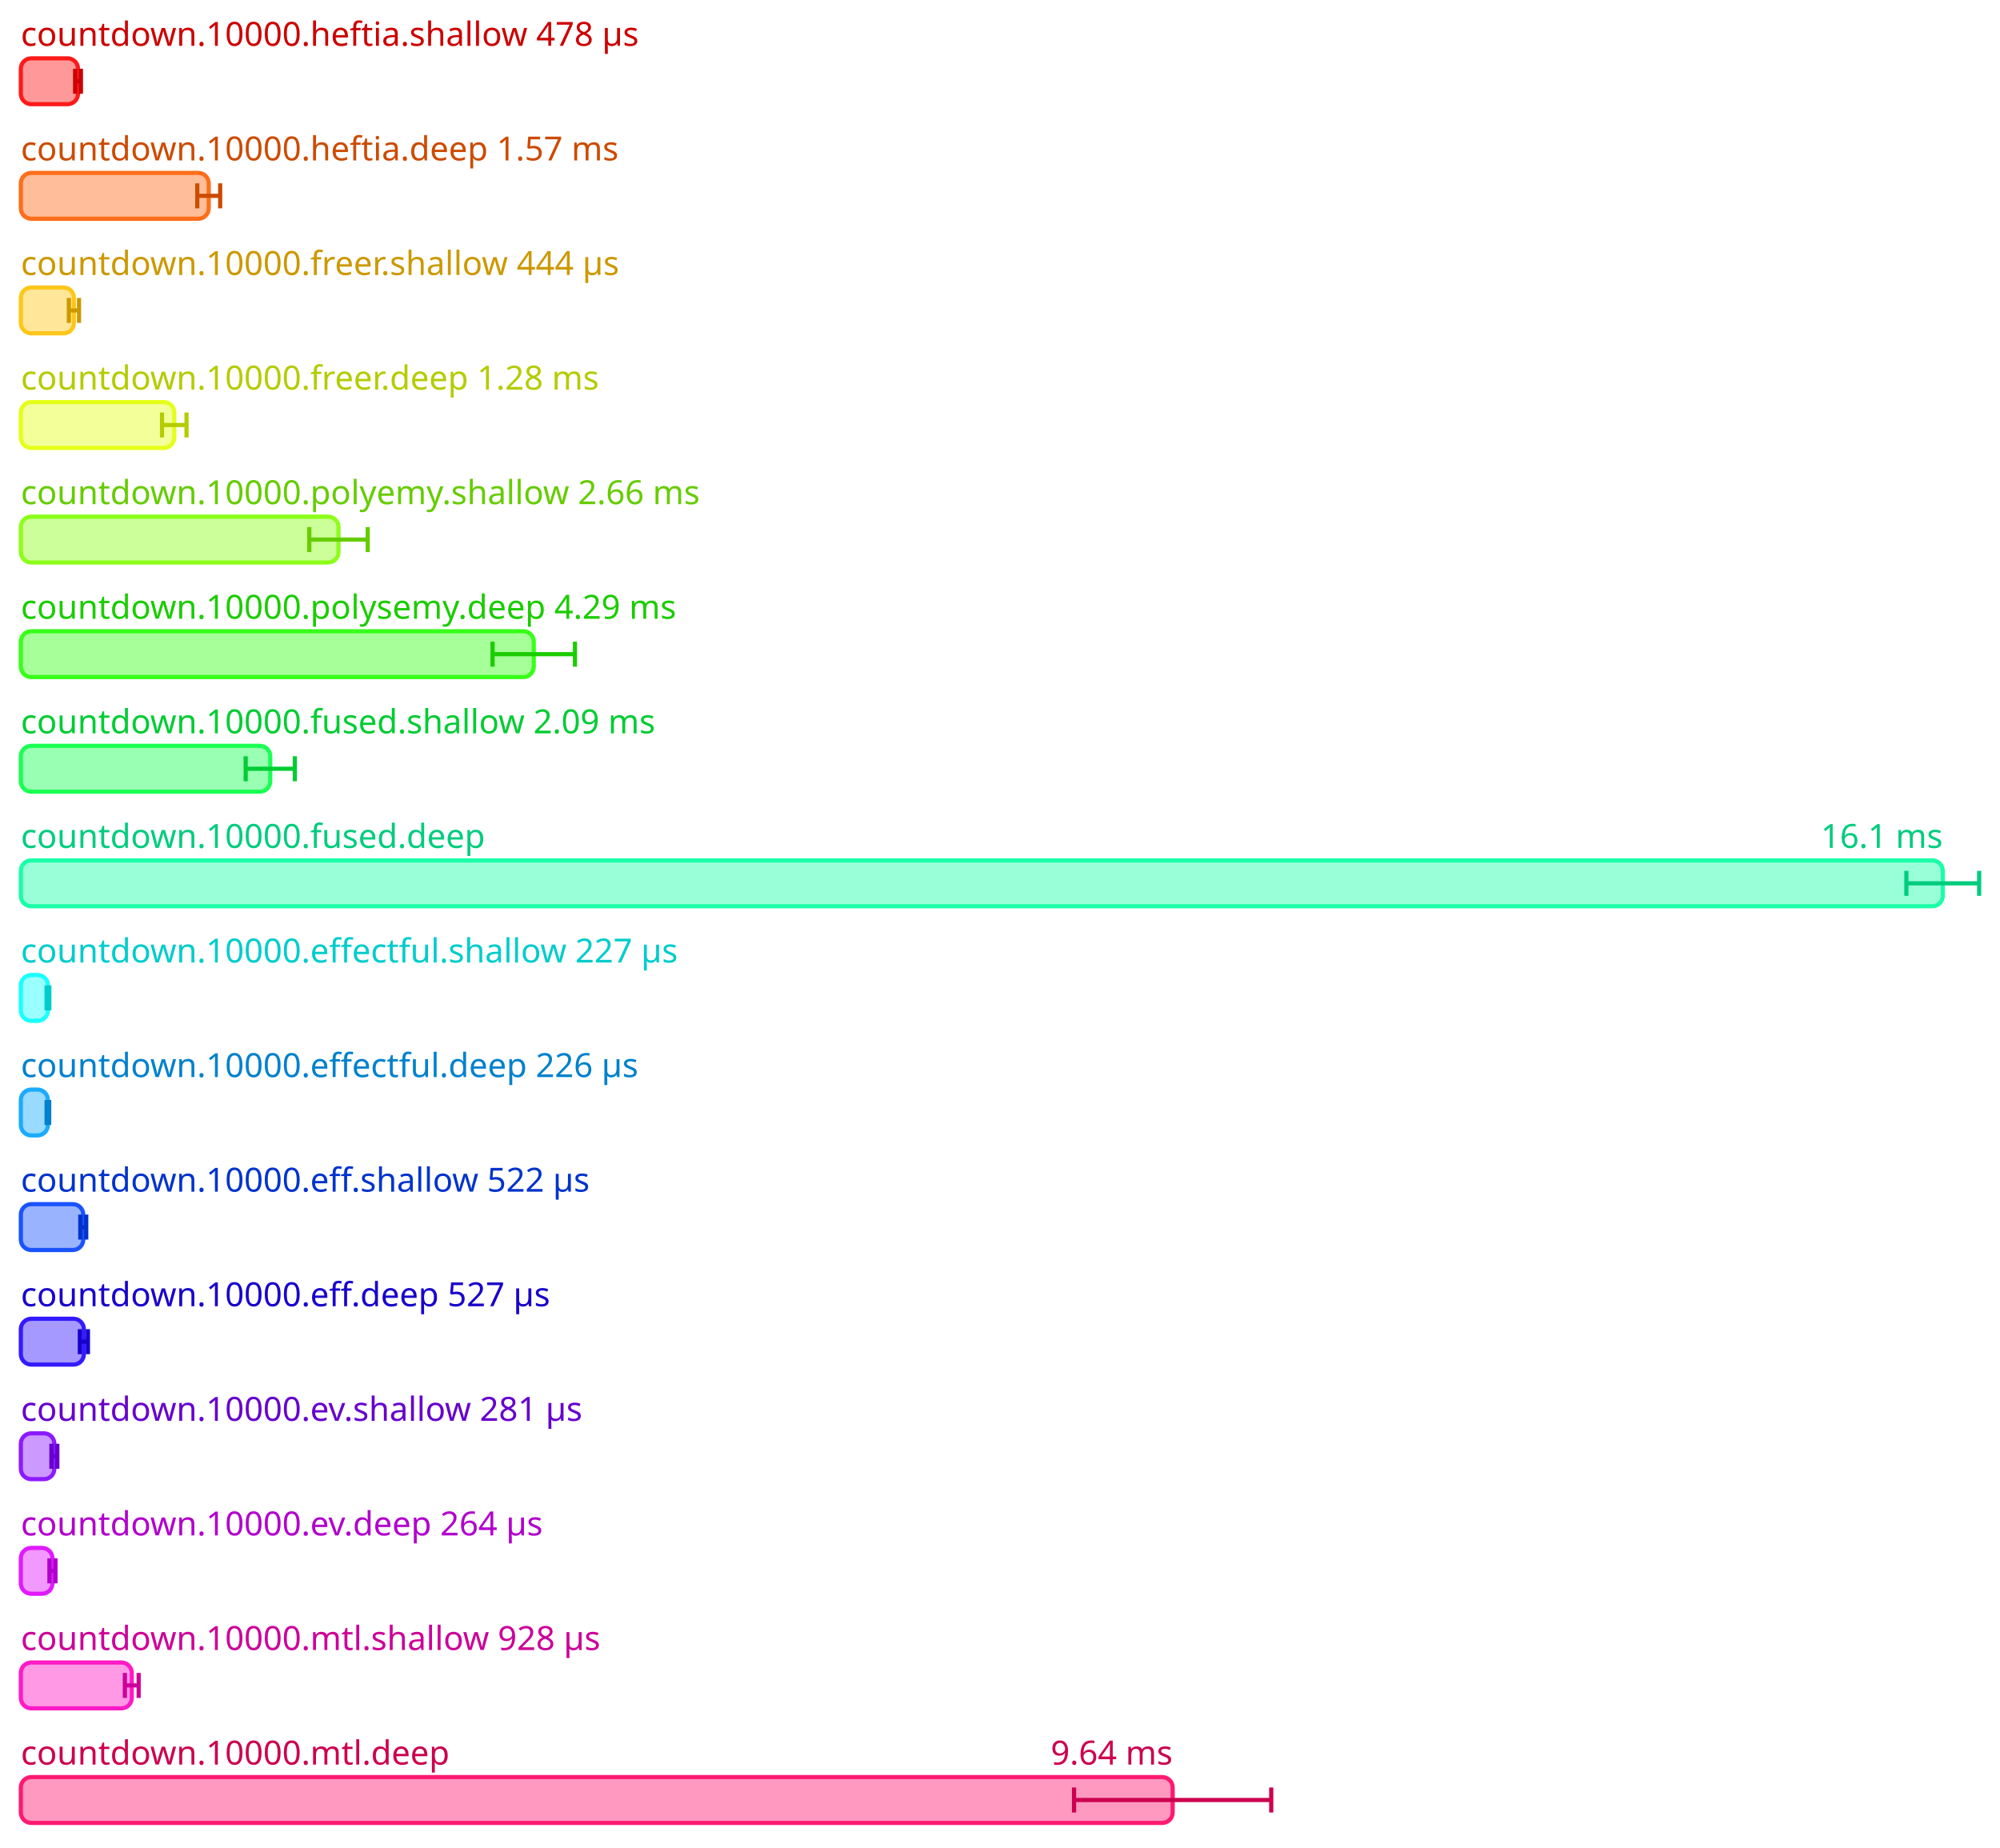
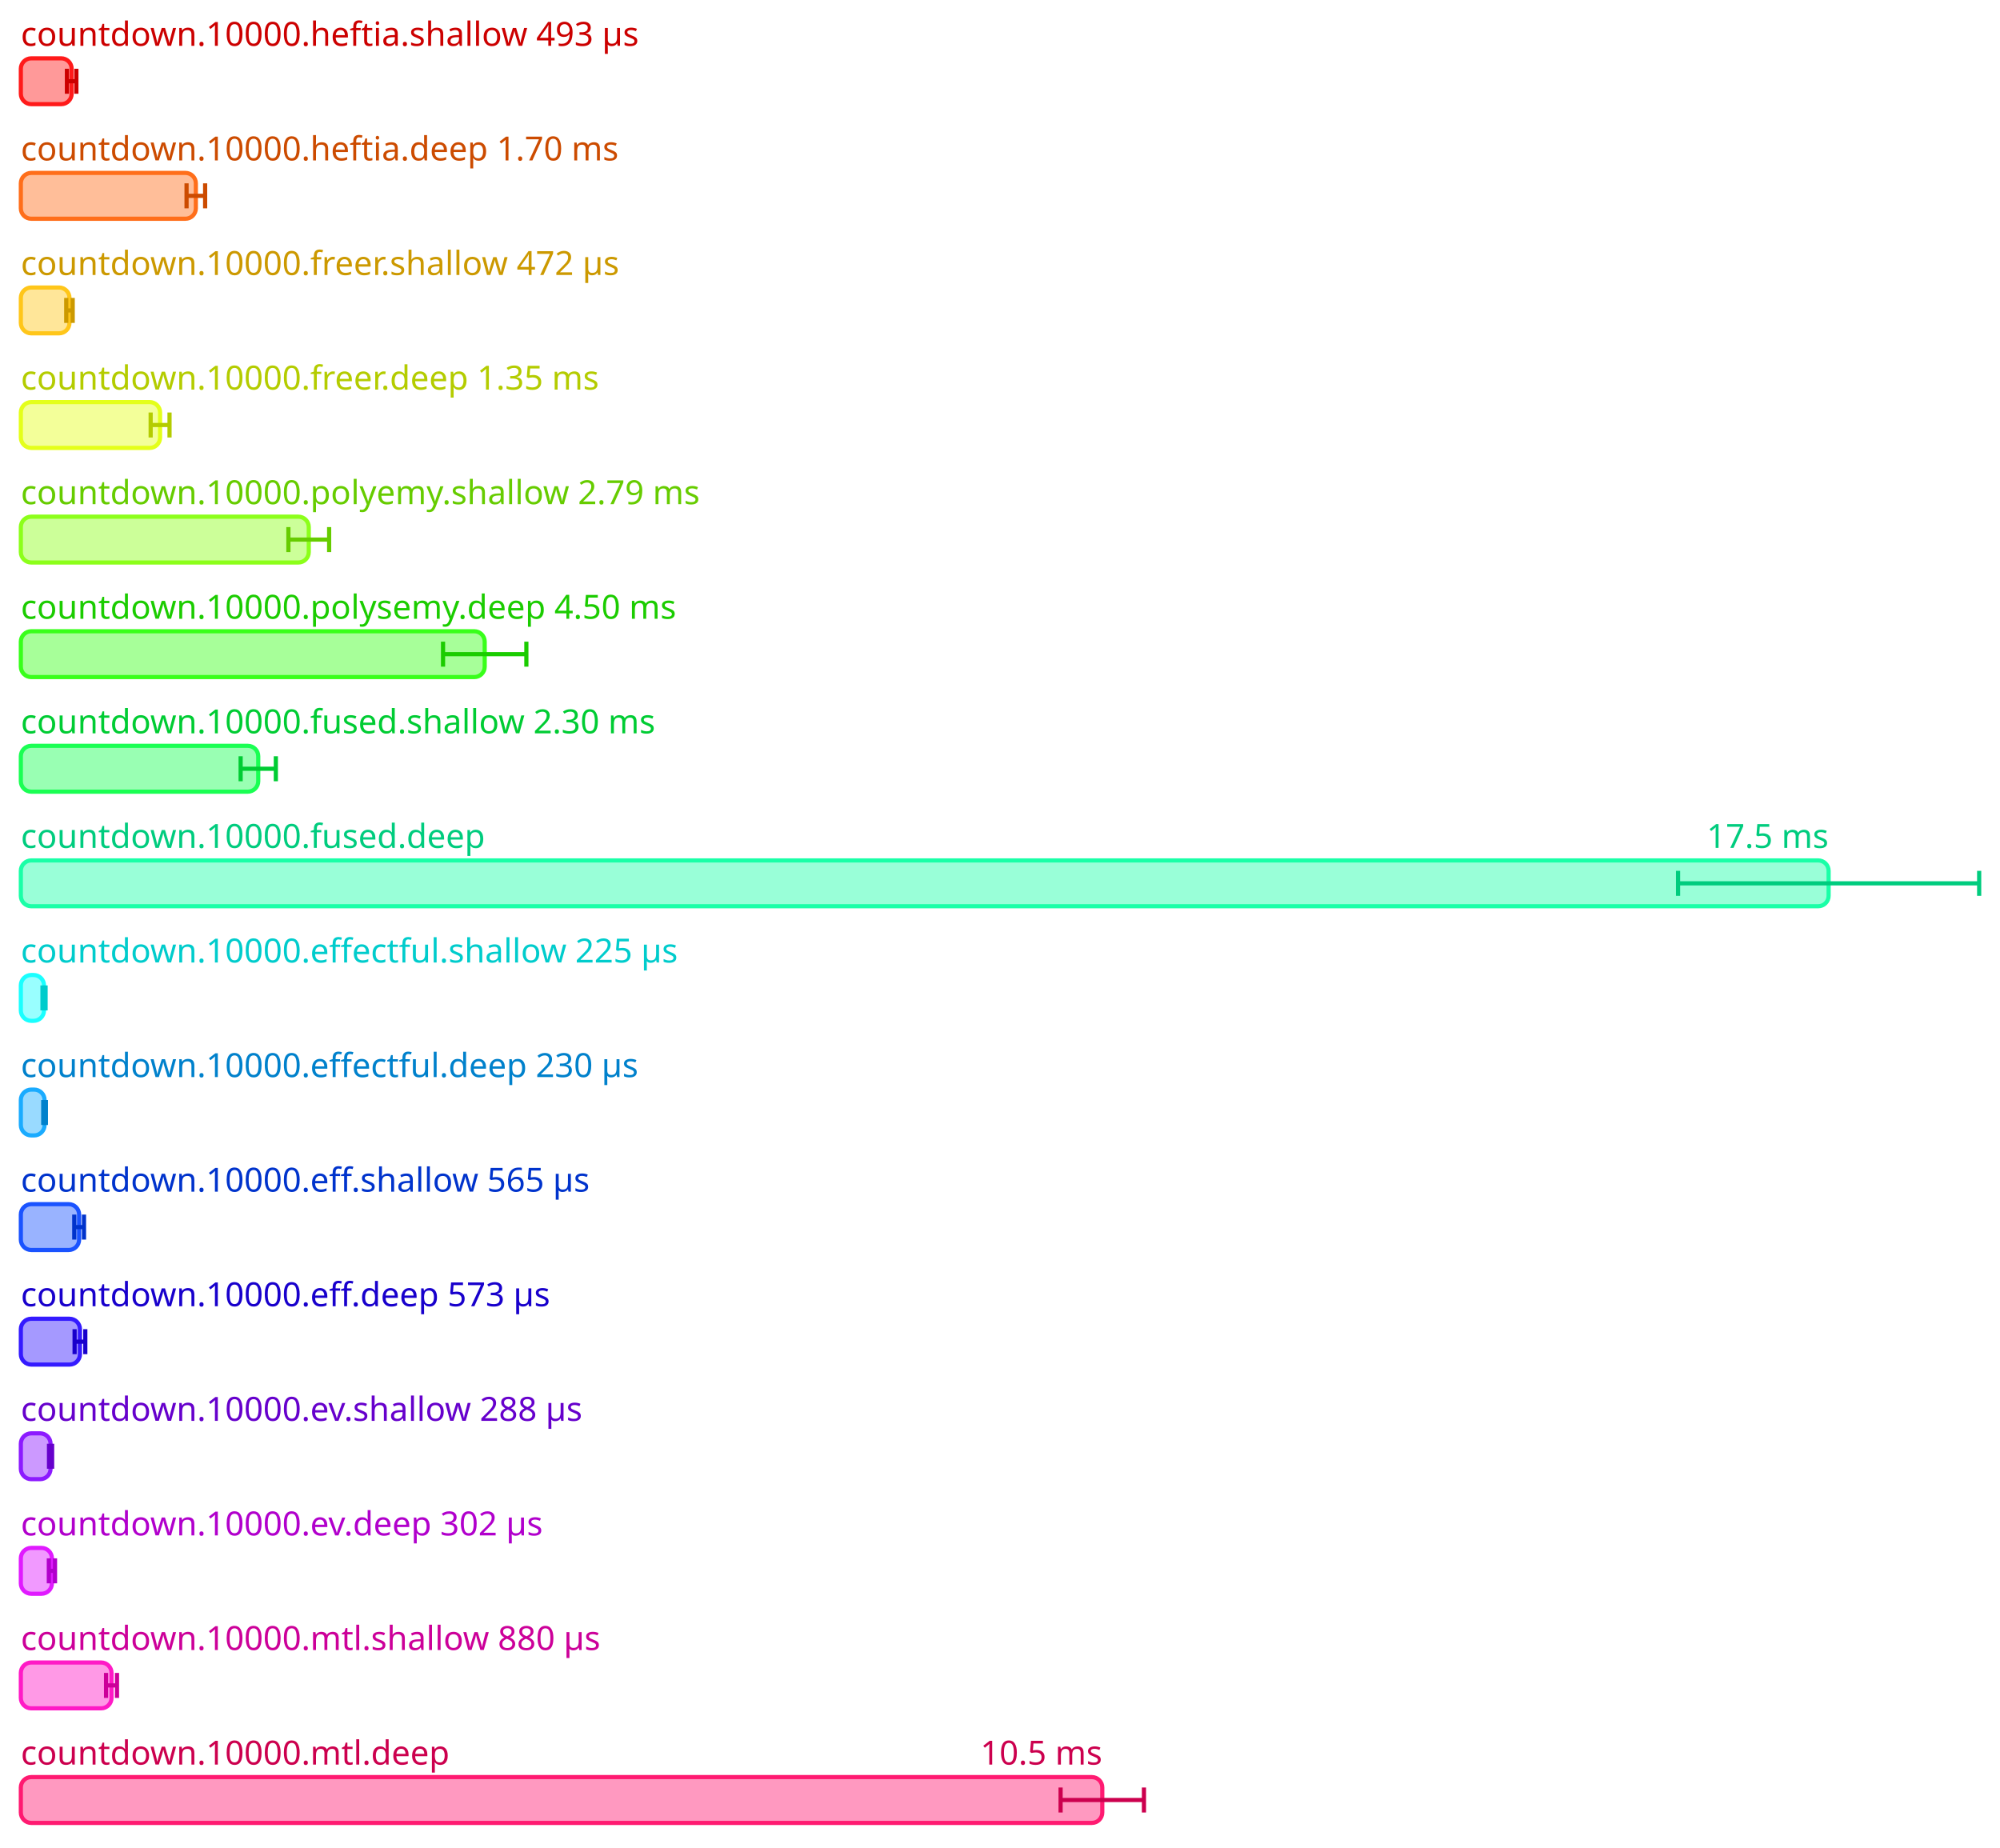
<svg xmlns="http://www.w3.org/2000/svg" height="887" width="960.0" font-size="16" font-family="sans-serif" stroke-width="2">
  <g transform="translate(10.0 0)">
-     <text fill="hsl(0, 100%, 40%)" y="22">countdown.10000.heftia.shallow 478  μs</text>
+     <text fill="hsl(0, 100%, 40%)" y="22">countdown.10000.heftia.shallow 493  μs</text>
    <g>
-       <rect y="28" rx="5" height="22" width="27.449" fill="hsl(0, 100%, 80%)" stroke="hsl(0, 100%, 55%)" />
+       <rect y="28" rx="5" height="22" width="24.391" fill="hsl(0, 100%, 80%)" stroke="hsl(0, 100%, 55%)" />
      <g stroke="hsl(0, 100%, 40%)">
-         <line x1="26.06" x2="28.837" y1="39" y2="39" />
-         <line x1="26.06" x2="26.06" y1="33" y2="45" />
-         <line x1="28.837" x2="28.837" y1="33" y2="45" />
+         <line x1="22.125" x2="26.658" y1="39" y2="39" />
+         <line x1="22.125" x2="22.125" y1="33" y2="45" />
+         <line x1="26.658" x2="26.658" y1="33" y2="45" />
      </g>
    </g>
-     <text fill="hsl(22, 100%, 40%)" y="77">countdown.10000.heftia.deep 1.57 ms</text>
+     <text fill="hsl(22, 100%, 40%)" y="77">countdown.10000.heftia.deep 1.70 ms</text>
    <g>
-       <rect y="83" rx="5" height="22" width="90.191" fill="hsl(22, 100%, 80%)" stroke="hsl(22, 100%, 55%)" />
+       <rect y="83" rx="5" height="22" width="84.005" fill="hsl(22, 100%, 80%)" stroke="hsl(22, 100%, 55%)" />
      <g stroke="hsl(22, 100%, 40%)">
-         <line x1="84.697" x2="95.685" y1="94" y2="94" />
-         <line x1="84.697" x2="84.697" y1="88" y2="100" />
-         <line x1="95.685" x2="95.685" y1="88" y2="100" />
+         <line x1="79.544" x2="88.465" y1="94" y2="94" />
+         <line x1="79.544" x2="79.544" y1="88" y2="100" />
+         <line x1="88.465" x2="88.465" y1="88" y2="100" />
      </g>
    </g>
-     <text fill="hsl(45, 100%, 40%)" y="132">countdown.10000.freer.shallow 444  μs</text>
+     <text fill="hsl(45, 100%, 40%)" y="132">countdown.10000.freer.shallow 472  μs</text>
    <g>
-       <rect y="138" rx="5" height="22" width="25.486" fill="hsl(45, 100%, 80%)" stroke="hsl(45, 100%, 55%)" />
+       <rect y="138" rx="5" height="22" width="23.346" fill="hsl(45, 100%, 80%)" stroke="hsl(45, 100%, 55%)" />
      <g stroke="hsl(45, 100%, 40%)">
-         <line x1="23.044" x2="27.927" y1="149" y2="149" />
-         <line x1="23.044" x2="23.044" y1="143" y2="155" />
-         <line x1="27.927" x2="27.927" y1="143" y2="155" />
+         <line x1="21.796" x2="24.896" y1="149" y2="149" />
+         <line x1="21.796" x2="21.796" y1="143" y2="155" />
+         <line x1="24.896" x2="24.896" y1="143" y2="155" />
      </g>
    </g>
-     <text fill="hsl(67, 100%, 40%)" y="187">countdown.10000.freer.deep 1.28 ms</text>
+     <text fill="hsl(67, 100%, 40%)" y="187">countdown.10000.freer.deep 1.35 ms</text>
    <g>
-       <rect y="193" rx="5" height="22" width="73.646" fill="hsl(67, 100%, 80%)" stroke="hsl(67, 100%, 55%)" />
+       <rect y="193" rx="5" height="22" width="66.842" fill="hsl(67, 100%, 80%)" stroke="hsl(67, 100%, 55%)" />
      <g stroke="hsl(67, 100%, 40%)">
-         <line x1="67.762" x2="79.529" y1="204" y2="204" />
-         <line x1="67.762" x2="67.762" y1="198" y2="210" />
-         <line x1="79.529" x2="79.529" y1="198" y2="210" />
+         <line x1="62.312" x2="71.371" y1="204" y2="204" />
+         <line x1="62.312" x2="62.312" y1="198" y2="210" />
+         <line x1="71.371" x2="71.371" y1="198" y2="210" />
      </g>
    </g>
-     <text fill="hsl(90, 100%, 40%)" y="242">countdown.10000.polyemy.shallow 2.66 ms</text>
+     <text fill="hsl(90, 100%, 40%)" y="242">countdown.10000.polyemy.shallow 2.79 ms</text>
    <g>
-       <rect y="248" rx="5" height="22" width="152.485" fill="hsl(90, 100%, 80%)" stroke="hsl(90, 100%, 55%)" />
+       <rect y="248" rx="5" height="22" width="138.211" fill="hsl(90, 100%, 80%)" stroke="hsl(90, 100%, 55%)" />
      <g stroke="hsl(90, 100%, 40%)">
-         <line x1="138.465" x2="166.505" y1="259" y2="259" />
-         <line x1="138.465" x2="138.465" y1="253" y2="265" />
-         <line x1="166.505" x2="166.505" y1="253" y2="265" />
+         <line x1="128.433" x2="147.989" y1="259" y2="259" />
+         <line x1="128.433" x2="128.433" y1="253" y2="265" />
+         <line x1="147.989" x2="147.989" y1="253" y2="265" />
      </g>
    </g>
-     <text fill="hsl(112, 100%, 40%)" y="297">countdown.10000.polysemy.deep 4.29 ms</text>
+     <text fill="hsl(112, 100%, 40%)" y="297">countdown.10000.polysemy.deep 4.50 ms</text>
    <g>
-       <rect y="303" rx="5" height="22" width="246.201" fill="hsl(112, 100%, 80%)" stroke="hsl(112, 100%, 55%)" />
+       <rect y="303" rx="5" height="22" width="222.657" fill="hsl(112, 100%, 80%)" stroke="hsl(112, 100%, 55%)" />
      <g stroke="hsl(112, 100%, 40%)">
-         <line x1="226.427" x2="265.976" y1="314" y2="314" />
-         <line x1="226.427" x2="226.427" y1="308" y2="320" />
-         <line x1="265.976" x2="265.976" y1="308" y2="320" />
+         <line x1="202.66" x2="242.654" y1="314" y2="314" />
+         <line x1="202.66" x2="202.66" y1="308" y2="320" />
+         <line x1="242.654" x2="242.654" y1="308" y2="320" />
      </g>
    </g>
-     <text fill="hsl(135, 100%, 40%)" y="352">countdown.10000.fused.shallow 2.09 ms</text>
+     <text fill="hsl(135, 100%, 40%)" y="352">countdown.10000.fused.shallow 2.30 ms</text>
    <g>
-       <rect y="358" rx="5" height="22" width="119.723" fill="hsl(135, 100%, 80%)" stroke="hsl(135, 100%, 55%)" />
+       <rect y="358" rx="5" height="22" width="113.956" fill="hsl(135, 100%, 80%)" stroke="hsl(135, 100%, 55%)" />
      <g stroke="hsl(135, 100%, 40%)">
-         <line x1="107.929" x2="131.517" y1="369" y2="369" />
-         <line x1="107.929" x2="107.929" y1="363" y2="375" />
-         <line x1="131.517" x2="131.517" y1="363" y2="375" />
+         <line x1="105.508" x2="122.404" y1="369" y2="369" />
+         <line x1="105.508" x2="105.508" y1="363" y2="375" />
+         <line x1="122.404" x2="122.404" y1="363" y2="375" />
      </g>
    </g>
    <g fill="hsl(157, 100%, 40%)">
      <text y="407">countdown.10000.fused.deep</text>
-       <text y="407" x="922.53" text-anchor="end">16.1 ms</text>
+       <text y="407" x="867.736" text-anchor="end">17.5 ms</text>
    </g>
    <g>
-       <rect y="413" rx="5" height="22" width="922.53" fill="hsl(157, 100%, 80%)" stroke="hsl(157, 100%, 55%)" />
+       <rect y="413" rx="5" height="22" width="867.736" fill="hsl(157, 100%, 80%)" stroke="hsl(157, 100%, 55%)" />
      <g stroke="hsl(157, 100%, 40%)">
-         <line x1="905.06" x2="940.0" y1="424" y2="424" />
-         <line x1="905.06" x2="905.06" y1="418" y2="430" />
+         <line x1="795.473" x2="940.0" y1="424" y2="424" />
+         <line x1="795.473" x2="795.473" y1="418" y2="430" />
        <line x1="940.0" x2="940.0" y1="418" y2="430" />
      </g>
    </g>
-     <text fill="hsl(180, 100%, 40%)" y="462">countdown.10000.effectful.shallow 227  μs</text>
+     <text fill="hsl(180, 100%, 40%)" y="462">countdown.10000.effectful.shallow 225  μs</text>
    <g>
-       <rect y="468" rx="5" height="22" width="13.019" fill="hsl(180, 100%, 80%)" stroke="hsl(180, 100%, 55%)" />
+       <rect y="468" rx="5" height="22" width="11.134" fill="hsl(180, 100%, 80%)" stroke="hsl(180, 100%, 55%)" />
      <g stroke="hsl(180, 100%, 40%)">
-         <line x1="12.363" x2="13.675" y1="479" y2="479" />
-         <line x1="12.363" x2="12.363" y1="473" y2="485" />
-         <line x1="13.675" x2="13.675" y1="473" y2="485" />
+         <line x1="10.391" x2="11.876" y1="479" y2="479" />
+         <line x1="10.391" x2="10.391" y1="473" y2="485" />
+         <line x1="11.876" x2="11.876" y1="473" y2="485" />
      </g>
    </g>
-     <text fill="hsl(202, 100%, 40%)" y="517">countdown.10000.effectful.deep 226  μs</text>
+     <text fill="hsl(202, 100%, 40%)" y="517">countdown.10000.effectful.deep 230  μs</text>
    <g>
-       <rect y="523" rx="5" height="22" width="12.989" fill="hsl(202, 100%, 80%)" stroke="hsl(202, 100%, 55%)" />
+       <rect y="523" rx="5" height="22" width="11.394" fill="hsl(202, 100%, 80%)" stroke="hsl(202, 100%, 55%)" />
      <g stroke="hsl(202, 100%, 40%)">
-         <line x1="12.362" x2="13.615" y1="534" y2="534" />
-         <line x1="12.362" x2="12.362" y1="528" y2="540" />
-         <line x1="13.615" x2="13.615" y1="528" y2="540" />
+         <line x1="10.759" x2="12.029" y1="534" y2="534" />
+         <line x1="10.759" x2="10.759" y1="528" y2="540" />
+         <line x1="12.029" x2="12.029" y1="528" y2="540" />
      </g>
    </g>
-     <text fill="hsl(225, 100%, 40%)" y="572">countdown.10000.eff.shallow 522  μs</text>
+     <text fill="hsl(225, 100%, 40%)" y="572">countdown.10000.eff.shallow 565  μs</text>
    <g>
-       <rect y="578" rx="5" height="22" width="29.969" fill="hsl(225, 100%, 80%)" stroke="hsl(225, 100%, 55%)" />
+       <rect y="578" rx="5" height="22" width="27.98" fill="hsl(225, 100%, 80%)" stroke="hsl(225, 100%, 55%)" />
      <g stroke="hsl(225, 100%, 40%)">
-         <line x1="28.543" x2="31.394" y1="589" y2="589" />
-         <line x1="28.543" x2="28.543" y1="583" y2="595" />
-         <line x1="31.394" x2="31.394" y1="583" y2="595" />
+         <line x1="25.648" x2="30.313" y1="589" y2="589" />
+         <line x1="25.648" x2="25.648" y1="583" y2="595" />
+         <line x1="30.313" x2="30.313" y1="583" y2="595" />
      </g>
    </g>
-     <text fill="hsl(247, 100%, 40%)" y="627">countdown.10000.eff.deep 527  μs</text>
+     <text fill="hsl(247, 100%, 40%)" y="627">countdown.10000.eff.deep 573  μs</text>
    <g>
-       <rect y="633" rx="5" height="22" width="30.264" fill="hsl(247, 100%, 80%)" stroke="hsl(247, 100%, 55%)" />
+       <rect y="633" rx="5" height="22" width="28.376" fill="hsl(247, 100%, 80%)" stroke="hsl(247, 100%, 55%)" />
      <g stroke="hsl(247, 100%, 40%)">
-         <line x1="28.329" x2="32.199" y1="644" y2="644" />
-         <line x1="28.329" x2="28.329" y1="638" y2="650" />
-         <line x1="32.199" x2="32.199" y1="638" y2="650" />
+         <line x1="25.803" x2="30.948" y1="644" y2="644" />
+         <line x1="25.803" x2="25.803" y1="638" y2="650" />
+         <line x1="30.948" x2="30.948" y1="638" y2="650" />
      </g>
    </g>
-     <text fill="hsl(270, 100%, 40%)" y="682">countdown.10000.ev.shallow 281  μs</text>
+     <text fill="hsl(270, 100%, 40%)" y="682">countdown.10000.ev.shallow 288  μs</text>
    <g>
-       <rect y="688" rx="5" height="22" width="16.096" fill="hsl(270, 100%, 80%)" stroke="hsl(270, 100%, 55%)" />
+       <rect y="688" rx="5" height="22" width="14.269" fill="hsl(270, 100%, 80%)" stroke="hsl(270, 100%, 55%)" />
      <g stroke="hsl(270, 100%, 40%)">
-         <line x1="14.676" x2="17.516" y1="699" y2="699" />
-         <line x1="14.676" x2="14.676" y1="693" y2="705" />
-         <line x1="17.516" x2="17.516" y1="693" y2="705" />
+         <line x1="13.525" x2="15.014" y1="699" y2="699" />
+         <line x1="13.525" x2="13.525" y1="693" y2="705" />
+         <line x1="15.014" x2="15.014" y1="693" y2="705" />
      </g>
    </g>
-     <text fill="hsl(292, 100%, 40%)" y="737">countdown.10000.ev.deep 264  μs</text>
+     <text fill="hsl(292, 100%, 40%)" y="737">countdown.10000.ev.deep 302  μs</text>
    <g>
-       <rect y="743" rx="5" height="22" width="15.176" fill="hsl(292, 100%, 80%)" stroke="hsl(292, 100%, 55%)" />
+       <rect y="743" rx="5" height="22" width="14.923" fill="hsl(292, 100%, 80%)" stroke="hsl(292, 100%, 55%)" />
      <g stroke="hsl(292, 100%, 40%)">
-         <line x1="13.726" x2="16.626" y1="754" y2="754" />
-         <line x1="13.726" x2="13.726" y1="748" y2="760" />
-         <line x1="16.626" x2="16.626" y1="748" y2="760" />
+         <line x1="13.442" x2="16.405" y1="754" y2="754" />
+         <line x1="13.442" x2="13.442" y1="748" y2="760" />
+         <line x1="16.405" x2="16.405" y1="748" y2="760" />
      </g>
    </g>
-     <text fill="hsl(315, 100%, 40%)" y="792">countdown.10000.mtl.shallow 928  μs</text>
+     <text fill="hsl(315, 100%, 40%)" y="792">countdown.10000.mtl.shallow 880  μs</text>
    <g>
-       <rect y="798" rx="5" height="22" width="53.244" fill="hsl(315, 100%, 80%)" stroke="hsl(315, 100%, 55%)" />
+       <rect y="798" rx="5" height="22" width="43.53" fill="hsl(315, 100%, 80%)" stroke="hsl(315, 100%, 55%)" />
      <g stroke="hsl(315, 100%, 40%)">
-         <line x1="49.935" x2="56.553" y1="809" y2="809" />
-         <line x1="49.935" x2="49.935" y1="803" y2="815" />
-         <line x1="56.553" x2="56.553" y1="803" y2="815" />
+         <line x1="40.909" x2="46.151" y1="809" y2="809" />
+         <line x1="40.909" x2="40.909" y1="803" y2="815" />
+         <line x1="46.151" x2="46.151" y1="803" y2="815" />
      </g>
    </g>
    <g fill="hsl(337, 100%, 40%)">
      <text y="847">countdown.10000.mtl.deep</text>
-       <text y="847" x="552.875" text-anchor="end">9.64 ms</text>
+       <text y="847" x="519.093" text-anchor="end">10.5 ms</text>
    </g>
    <g>
-       <rect y="853" rx="5" height="22" width="552.875" fill="hsl(337, 100%, 80%)" stroke="hsl(337, 100%, 55%)" />
+       <rect y="853" rx="5" height="22" width="519.093" fill="hsl(337, 100%, 80%)" stroke="hsl(337, 100%, 55%)" />
      <g stroke="hsl(337, 100%, 40%)">
-         <line x1="505.554" x2="600.196" y1="864" y2="864" />
-         <line x1="505.554" x2="505.554" y1="858" y2="870" />
-         <line x1="600.196" x2="600.196" y1="858" y2="870" />
+         <line x1="499.087" x2="539.098" y1="864" y2="864" />
+         <line x1="499.087" x2="499.087" y1="858" y2="870" />
+         <line x1="539.098" x2="539.098" y1="858" y2="870" />
      </g>
    </g>
  </g>
</svg>
